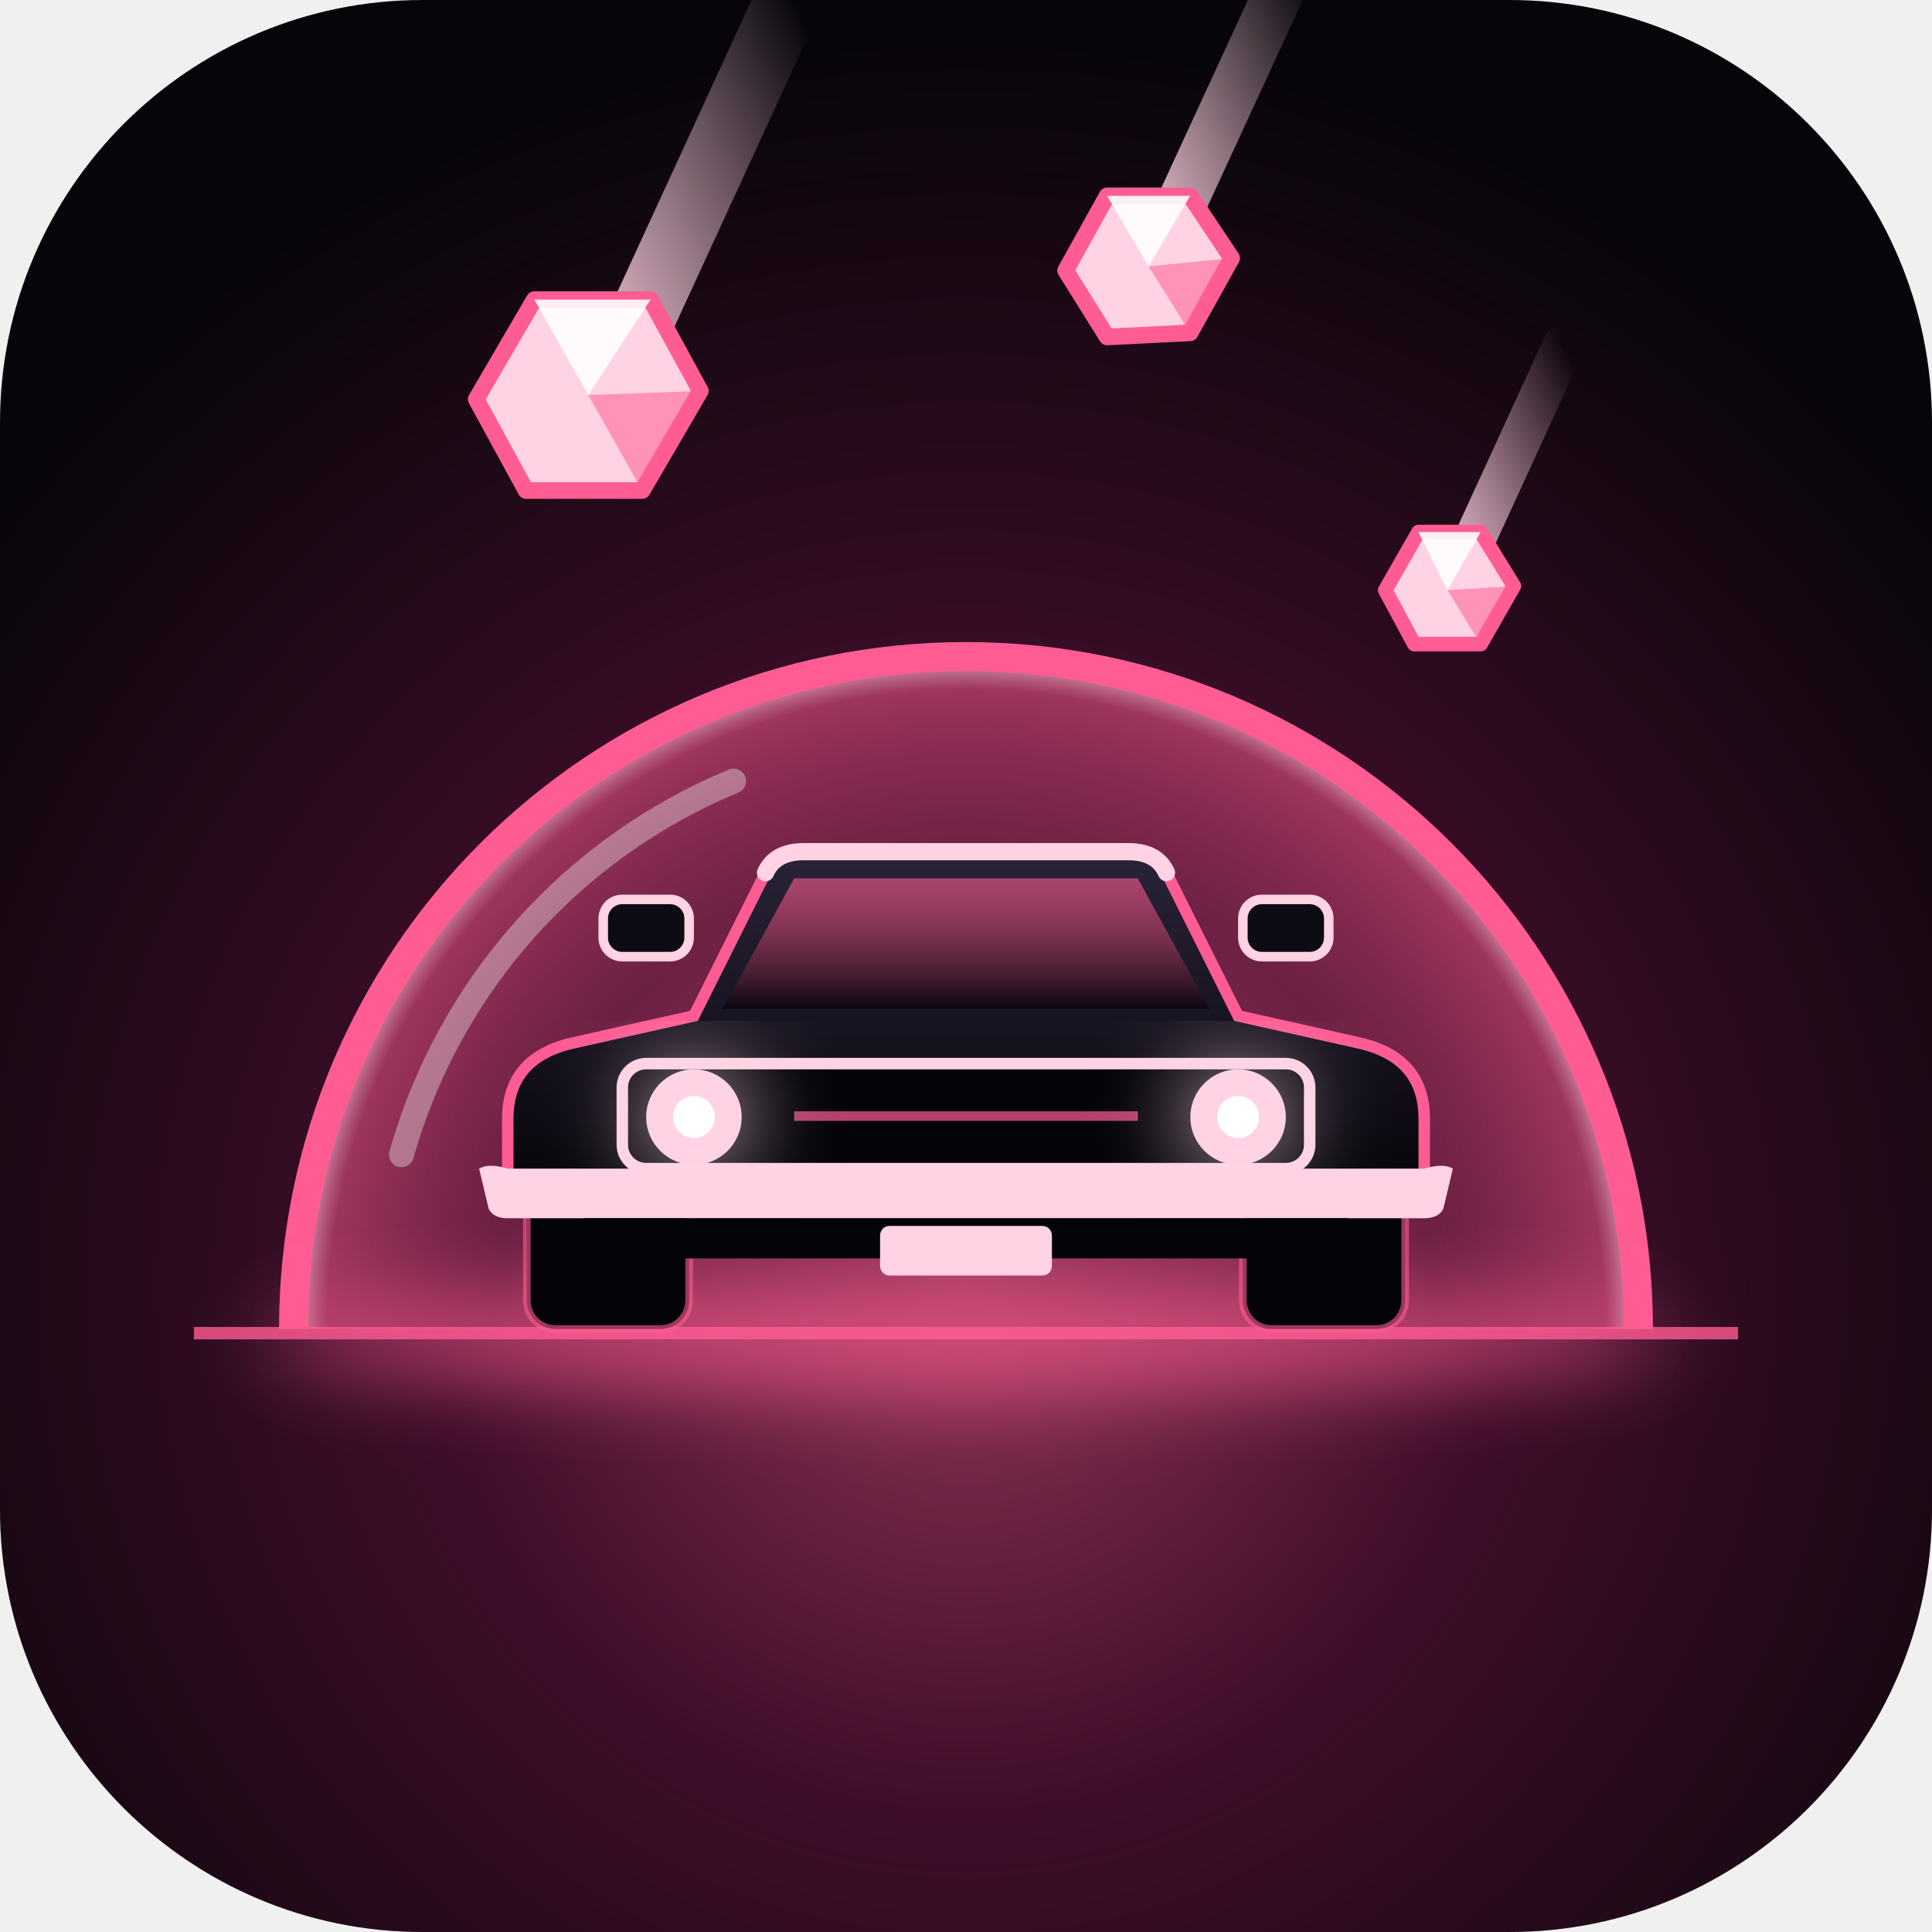
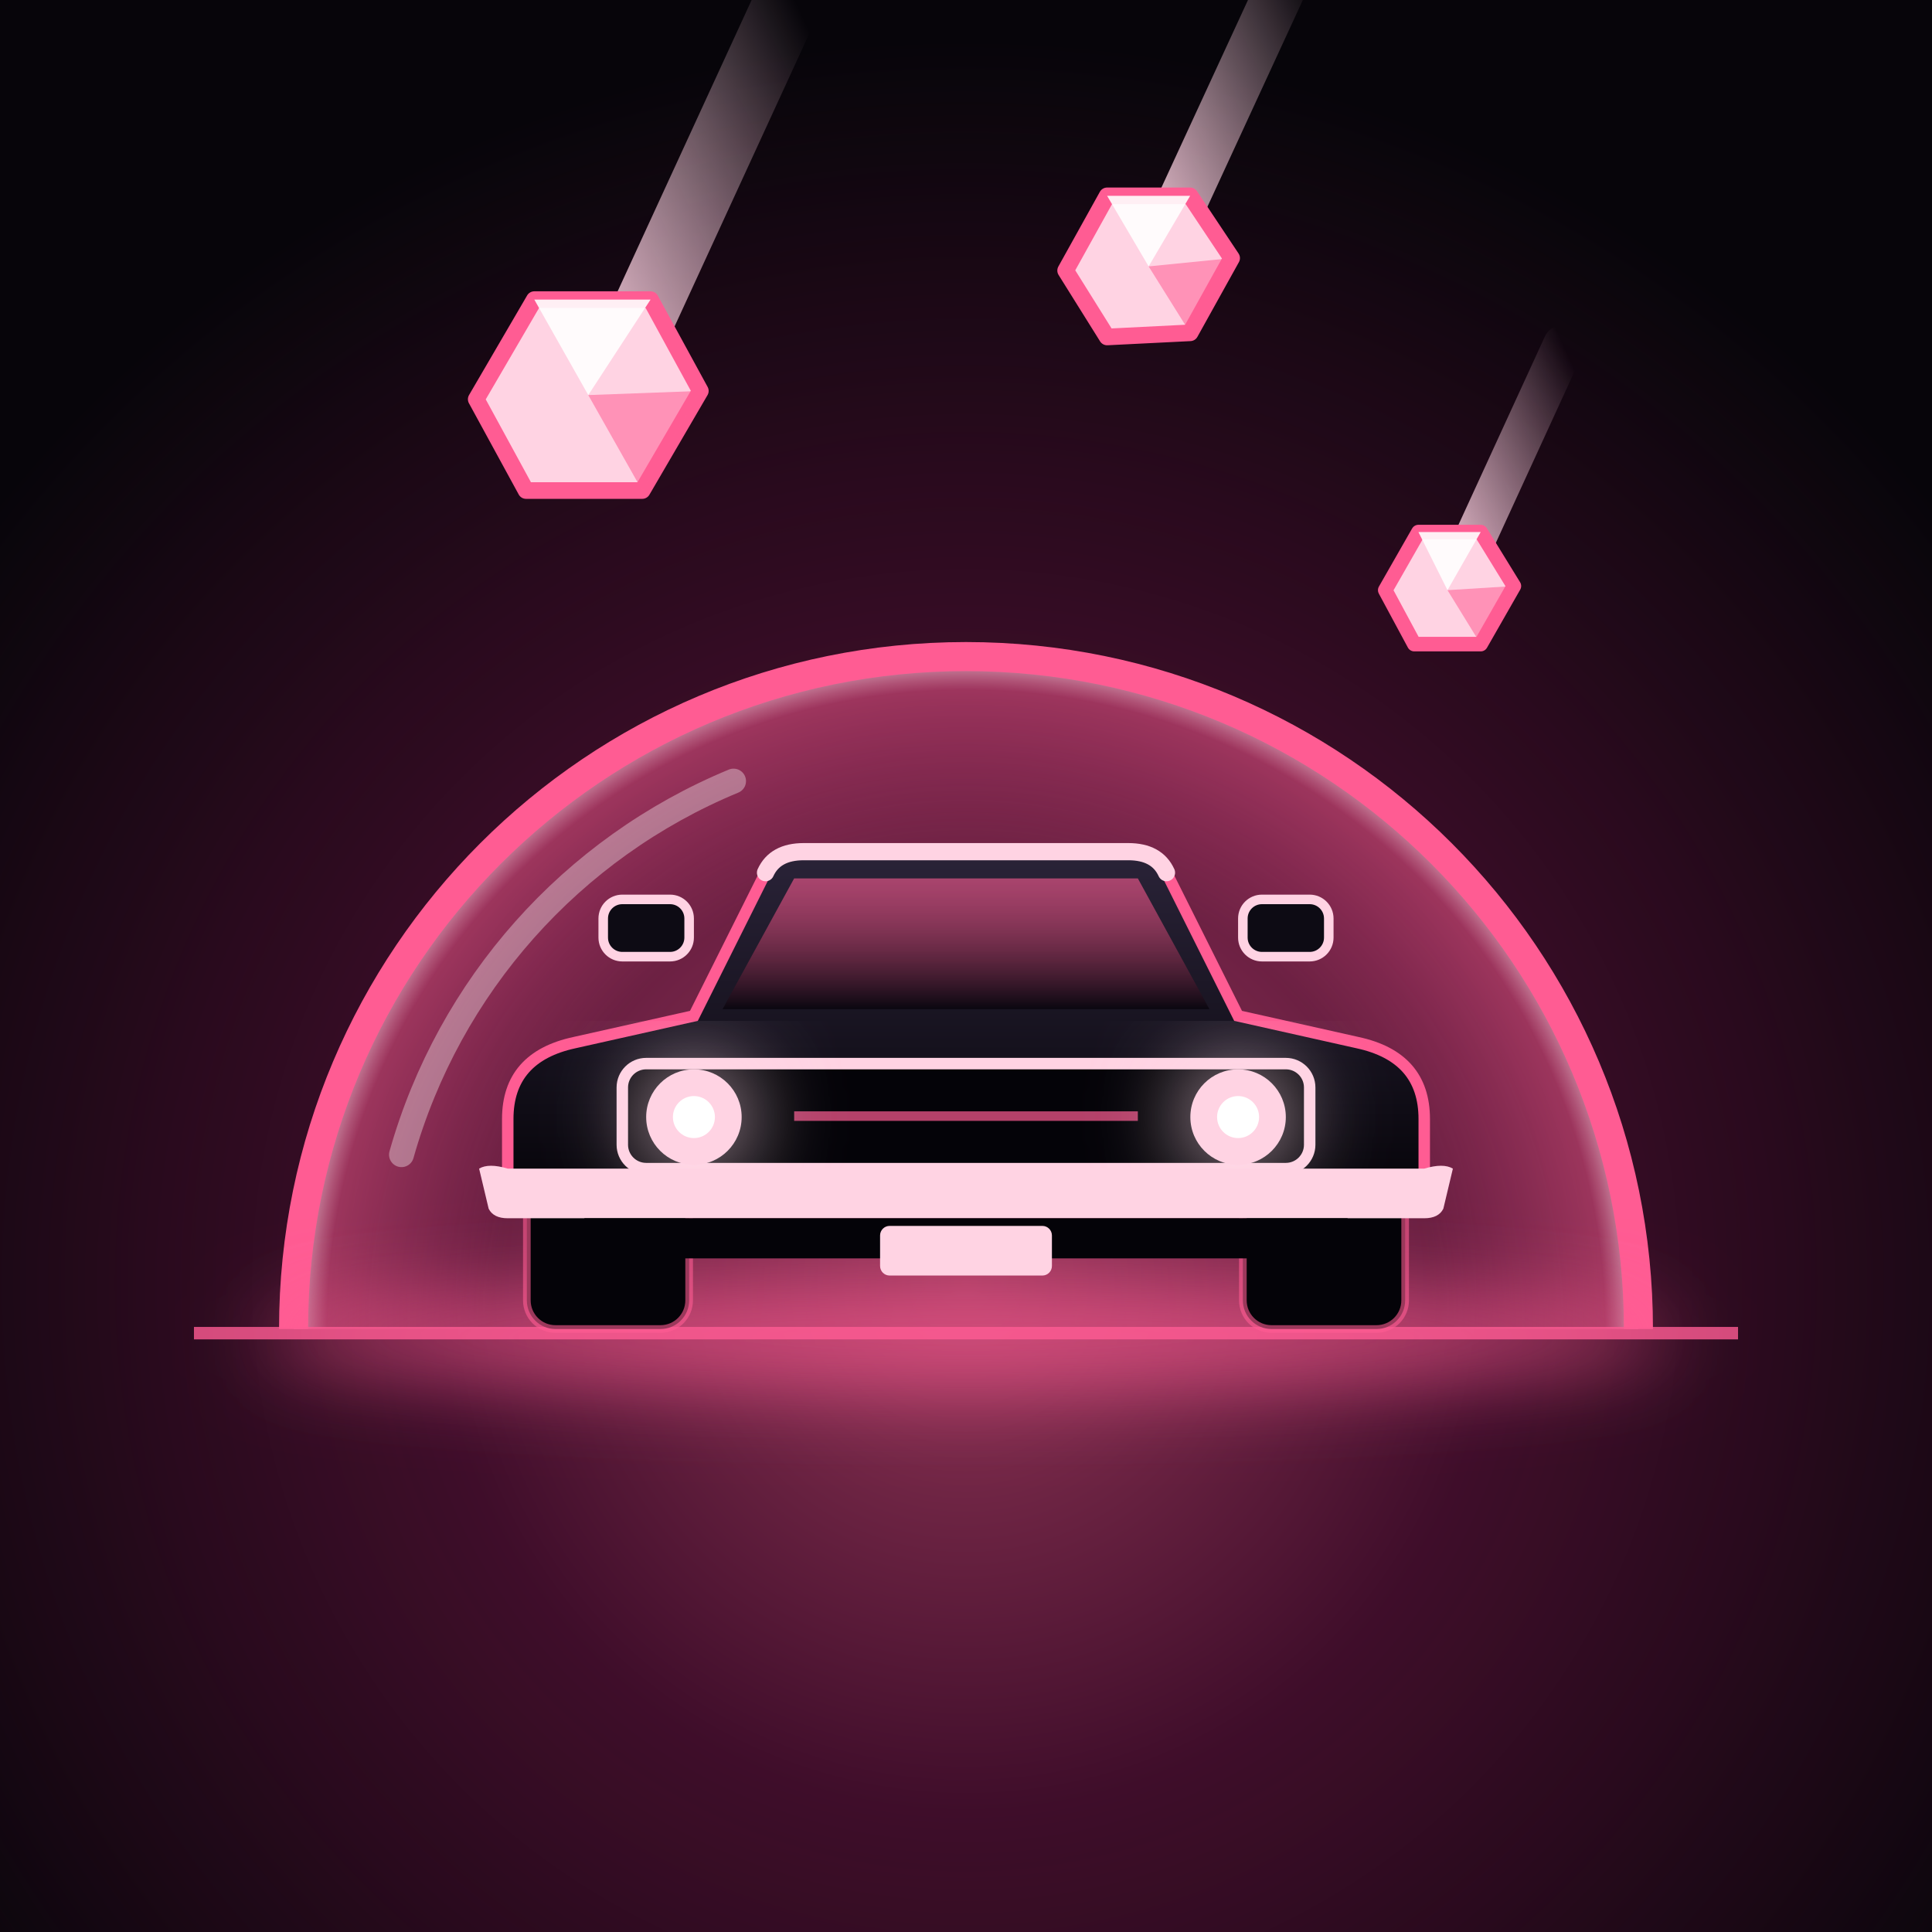
<svg xmlns="http://www.w3.org/2000/svg" viewBox="0 0 512 512">
  <defs>
    <radialGradient id="bg" cx="256" cy="340" r="330" gradientUnits="userSpaceOnUse">
      <stop offset="0" stop-color="#FF5C93" stop-opacity=".55" />
      <stop offset=".42" stop-color="#6E1544" stop-opacity=".55" />
      <stop offset="1" stop-color="#6E1544" stop-opacity="0" />
    </radialGradient>
    <radialGradient id="dome" cx="256" cy="372" r="162" gradientUnits="userSpaceOnUse">
      <stop offset="0" stop-color="#FF5C93" stop-opacity=".08" />
      <stop offset=".7" stop-color="#FF5C93" stop-opacity=".18" />
      <stop offset=".95" stop-color="#FF5C93" stop-opacity=".5" />
      <stop offset="1" stop-color="#FFD3E3" stop-opacity=".8" />
    </radialGradient>
    <linearGradient id="body" x1="0" y1="0" x2="0" y2="1">
      <stop offset="0" stop-color="#2A2338" />
      <stop offset="1" stop-color="#08060C" />
    </linearGradient>
    <linearGradient id="glass" x1="0" y1="0" x2="0" y2="1">
      <stop offset="0" stop-color="#FF5C93" stop-opacity=".6" />
      <stop offset="1" stop-color="#0A0710" />
    </linearGradient>
    <linearGradient id="trail" x1="0" y1="1" x2="1" y2="0">
      <stop offset="0" stop-color="#FFD3E3" stop-opacity=".95" />
      <stop offset="1" stop-color="#FFD3E3" stop-opacity="0" />
    </linearGradient>
    <filter id="glow" x="-50%" y="-50%" width="200%" height="200%">
      <feGaussianBlur stdDeviation="5" result="b" />
      <feMerge>
        <feMergeNode in="b" />
        <feMergeNode in="SourceGraphic" />
      </feMerge>
    </filter>
    <filter id="soft" x="-30%" y="-200%" width="160%" height="500%">
      <feGaussianBlur stdDeviation="10" />
    </filter>
-     <clipPath id="tile">
-       <rect width="512" height="512" rx="112" />
-     </clipPath>
  </defs>
-   <g clip-path="url(#tile)">
-     <rect width="512" height="512" fill="#07050A" />
-     <rect width="512" height="512" fill="url(#bg)" />
-     <g transform="translate(256 240) scale(1.1) translate(-256 -270)">
-       <path d="M94 372 A162 162 0 0 1 418 372 Z" fill="url(#dome)" />
-       <path d="M94 372 A162 162 0 0 1 418 372" fill="none" stroke="#FF5C93" stroke-width="7" />
-       <path d="M120 330 A138 138 0 0 1 200 240" fill="none" stroke="#fff" stroke-opacity=".35" stroke-width="6" stroke-linecap="round" />
-       <ellipse cx="256" cy="374" rx="170" ry="12" fill="#FF5C93" opacity=".7" filter="url(#soft)" />
-       <line x1="70" y1="373" x2="442" y2="373" stroke="#FF5C93" stroke-opacity=".8" stroke-width="3" />
-       <g transform="translate(256 372) scale(2.3) translate(-100 -150)">
-         <rect x="54" y="128" width="17" height="22" rx="3" fill="#040308" stroke="#FF5C93" stroke-opacity=".6" stroke-width=".8" />
-         <rect x="129" y="128" width="17" height="22" rx="3" fill="#040308" stroke="#FF5C93" stroke-opacity=".6" stroke-width=".8" />
-         <rect x="62" y="105" width="9" height="6" rx="2" fill="#0D0B14" stroke="#FFD3E3" stroke-width="1" />
-         <rect x="129" y="105" width="9" height="6" rx="2" fill="#0D0B14" stroke="#FFD3E3" stroke-width="1" />
-         <path d="M52 128 Q52 121.5 59 120 L71.5 117.2 L79 102.2 Q80 100 83 100 L117 100 Q120 100 121 102.2 L128.5 117.2 L141 120 Q148 121.5 148 128 L148 134 L52 134 Z" fill="url(#body)" stroke="#FF5C93" stroke-width="1.2" />
-         <path d="M82 102.8 L118 102.8 L125.5 116.5 L74.5 116.5 Z" fill="url(#glass)" />
-         <path d="M79 102.2 Q80 100 83 100 L117 100 Q120 100 121 102.2" fill="none" stroke="#FFD3E3" stroke-width="1.8" stroke-linecap="round" />
-         <rect x="64" y="122.2" width="72" height="11" rx="2.5" fill="#040308" stroke="#FFD3E3" stroke-width="1.2" />
-         <path d="M82 127.7 L118 127.7" stroke="#FF5C93" stroke-opacity=".7" stroke-width="1" />
-         <g filter="url(#glow)">
-           <circle cx="71.5" cy="127.8" r="5" fill="#FFD3E3" />
-           <circle cx="128.5" cy="127.8" r="5" fill="#FFD3E3" />
-           <circle cx="71.5" cy="127.8" r="2.2" fill="#fff" />
-           <circle cx="128.5" cy="127.8" r="2.2" fill="#fff" />
-         </g>
-         <path d="M49 133.2 Q50 132.6 52 133.2 L148 133.2 Q150 132.6 151 133.2 L150 137.4 Q149.5 138.4 148 138.4 L52 138.4 Q50.5 138.4 50 137.4 Z" fill="#FFD3E3" />
-         <path d="M60 138.4 L140 138.4 L135 142.6 L65 142.6 Z" fill="#040308" />
-         <rect x="91" y="139.2" width="18" height="5.2" rx="1" fill="#FFD3E3" />
+   <rect width="512" height="512" fill="#07050A" />
+   <rect width="512" height="512" fill="url(#bg)" />
+   <g transform="translate(256 240) scale(1.1) translate(-256 -270)">
+     <path d="M94 372 A162 162 0 0 1 418 372 Z" fill="url(#dome)" />
+     <path d="M94 372 A162 162 0 0 1 418 372" fill="none" stroke="#FF5C93" stroke-width="7" />
+     <path d="M120 330 A138 138 0 0 1 200 240" fill="none" stroke="#fff" stroke-opacity=".35" stroke-width="6" stroke-linecap="round" />
+     <ellipse cx="256" cy="374" rx="170" ry="12" fill="#FF5C93" opacity=".7" filter="url(#soft)" />
+     <line x1="70" y1="373" x2="442" y2="373" stroke="#FF5C93" stroke-opacity=".8" stroke-width="3" />
+     <g transform="translate(256 372) scale(2.3) translate(-100 -150)">
+       <rect x="54" y="128" width="17" height="22" rx="3" fill="#040308" stroke="#FF5C93" stroke-opacity=".6" stroke-width=".8" />
+       <rect x="129" y="128" width="17" height="22" rx="3" fill="#040308" stroke="#FF5C93" stroke-opacity=".6" stroke-width=".8" />
+       <rect x="62" y="105" width="9" height="6" rx="2" fill="#0D0B14" stroke="#FFD3E3" stroke-width="1" />
+       <rect x="129" y="105" width="9" height="6" rx="2" fill="#0D0B14" stroke="#FFD3E3" stroke-width="1" />
+       <path d="M52 128 Q52 121.5 59 120 L71.5 117.2 L79 102.2 Q80 100 83 100 L117 100 Q120 100 121 102.2 L128.5 117.2 L141 120 Q148 121.5 148 128 L148 134 L52 134 Z" fill="url(#body)" stroke="#FF5C93" stroke-width="1.2" />
+       <path d="M82 102.8 L118 102.8 L125.5 116.5 L74.5 116.5 Z" fill="url(#glass)" />
+       <path d="M79 102.2 Q80 100 83 100 L117 100 Q120 100 121 102.2" fill="none" stroke="#FFD3E3" stroke-width="1.8" stroke-linecap="round" />
+       <rect x="64" y="122.2" width="72" height="11" rx="2.5" fill="#040308" stroke="#FFD3E3" stroke-width="1.2" />
+       <path d="M82 127.7 L118 127.7" stroke="#FF5C93" stroke-opacity=".7" stroke-width="1" />
+       <g filter="url(#glow)">
+         <circle cx="71.5" cy="127.8" r="5" fill="#FFD3E3" />
+         <circle cx="128.5" cy="127.8" r="5" fill="#FFD3E3" />
+         <circle cx="71.5" cy="127.8" r="2.2" fill="#fff" />
+         <circle cx="128.5" cy="127.8" r="2.2" fill="#fff" />
      </g>
-       <g>
-         <line x1="168" y1="150" x2="214" y2="50" stroke="url(#trail)" stroke-width="16" stroke-linecap="round" />
-         <polygon points="192,146 178,170 150,170 138,148 152,124 180,124" fill="#FFD3E3" stroke="#FF5C93" stroke-width="4" stroke-linejoin="round" />
-         <polygon points="165,147 152,124 180,124" fill="#fff" opacity=".9" />
-         <polygon points="165,147 178,170 192,146" fill="#FF5C93" opacity=".55" />
-       </g>
-       <g>
-         <line x1="300" y1="118" x2="336" y2="40" stroke="url(#trail)" stroke-width="12" stroke-linecap="round" />
-         <polygon points="320,114 310,132 290,133 280,117 290,99 310,99" fill="#FFD3E3" stroke="#FF5C93" stroke-width="4" stroke-linejoin="round" />
-         <polygon points="300,116 290,99 310,99" fill="#fff" opacity=".9" />
-         <polygon points="300,116 310,132 320,114" fill="#FF5C93" opacity=".55" />
-       </g>
-       <g>
-         <line x1="372" y1="196" x2="400" y2="135" stroke="url(#trail)" stroke-width="10" stroke-linecap="round" />
-         <polygon points="388,193 380,207 364,207 357,194 365,180 380,180" fill="#FFD3E3" stroke="#FF5C93" stroke-width="3.5" stroke-linejoin="round" />
-         <polygon points="372,194 365,180 380,180" fill="#fff" opacity=".9" />
-         <polygon points="372,194 380,207 388,193" fill="#FF5C93" opacity=".55" />
-       </g>
+       <path d="M49 133.2 Q50 132.6 52 133.2 L148 133.2 Q150 132.6 151 133.2 L150 137.4 Q149.5 138.4 148 138.4 L52 138.4 Q50.5 138.4 50 137.4 Z" fill="#FFD3E3" />
+       <path d="M60 138.4 L140 138.4 L135 142.6 L65 142.6 Z" fill="#040308" />
+       <rect x="91" y="139.2" width="18" height="5.2" rx="1" fill="#FFD3E3" />
+     </g>
+     <g>
+       <line x1="168" y1="150" x2="214" y2="50" stroke="url(#trail)" stroke-width="16" stroke-linecap="round" />
+       <polygon points="192,146 178,170 150,170 138,148 152,124 180,124" fill="#FFD3E3" stroke="#FF5C93" stroke-width="4" stroke-linejoin="round" />
+       <polygon points="165,147 152,124 180,124" fill="#fff" opacity=".9" />
+       <polygon points="165,147 178,170 192,146" fill="#FF5C93" opacity=".55" />
+     </g>
+     <g>
+       <line x1="300" y1="118" x2="336" y2="40" stroke="url(#trail)" stroke-width="12" stroke-linecap="round" />
+       <polygon points="320,114 310,132 290,133 280,117 290,99 310,99" fill="#FFD3E3" stroke="#FF5C93" stroke-width="4" stroke-linejoin="round" />
+       <polygon points="300,116 290,99 310,99" fill="#fff" opacity=".9" />
+       <polygon points="300,116 310,132 320,114" fill="#FF5C93" opacity=".55" />
+     </g>
+     <g>
+       <line x1="372" y1="196" x2="400" y2="135" stroke="url(#trail)" stroke-width="10" stroke-linecap="round" />
+       <polygon points="388,193 380,207 364,207 357,194 365,180 380,180" fill="#FFD3E3" stroke="#FF5C93" stroke-width="3.5" stroke-linejoin="round" />
+       <polygon points="372,194 365,180 380,180" fill="#fff" opacity=".9" />
+       <polygon points="372,194 380,207 388,193" fill="#FF5C93" opacity=".55" />
    </g>
  </g>
</svg>
